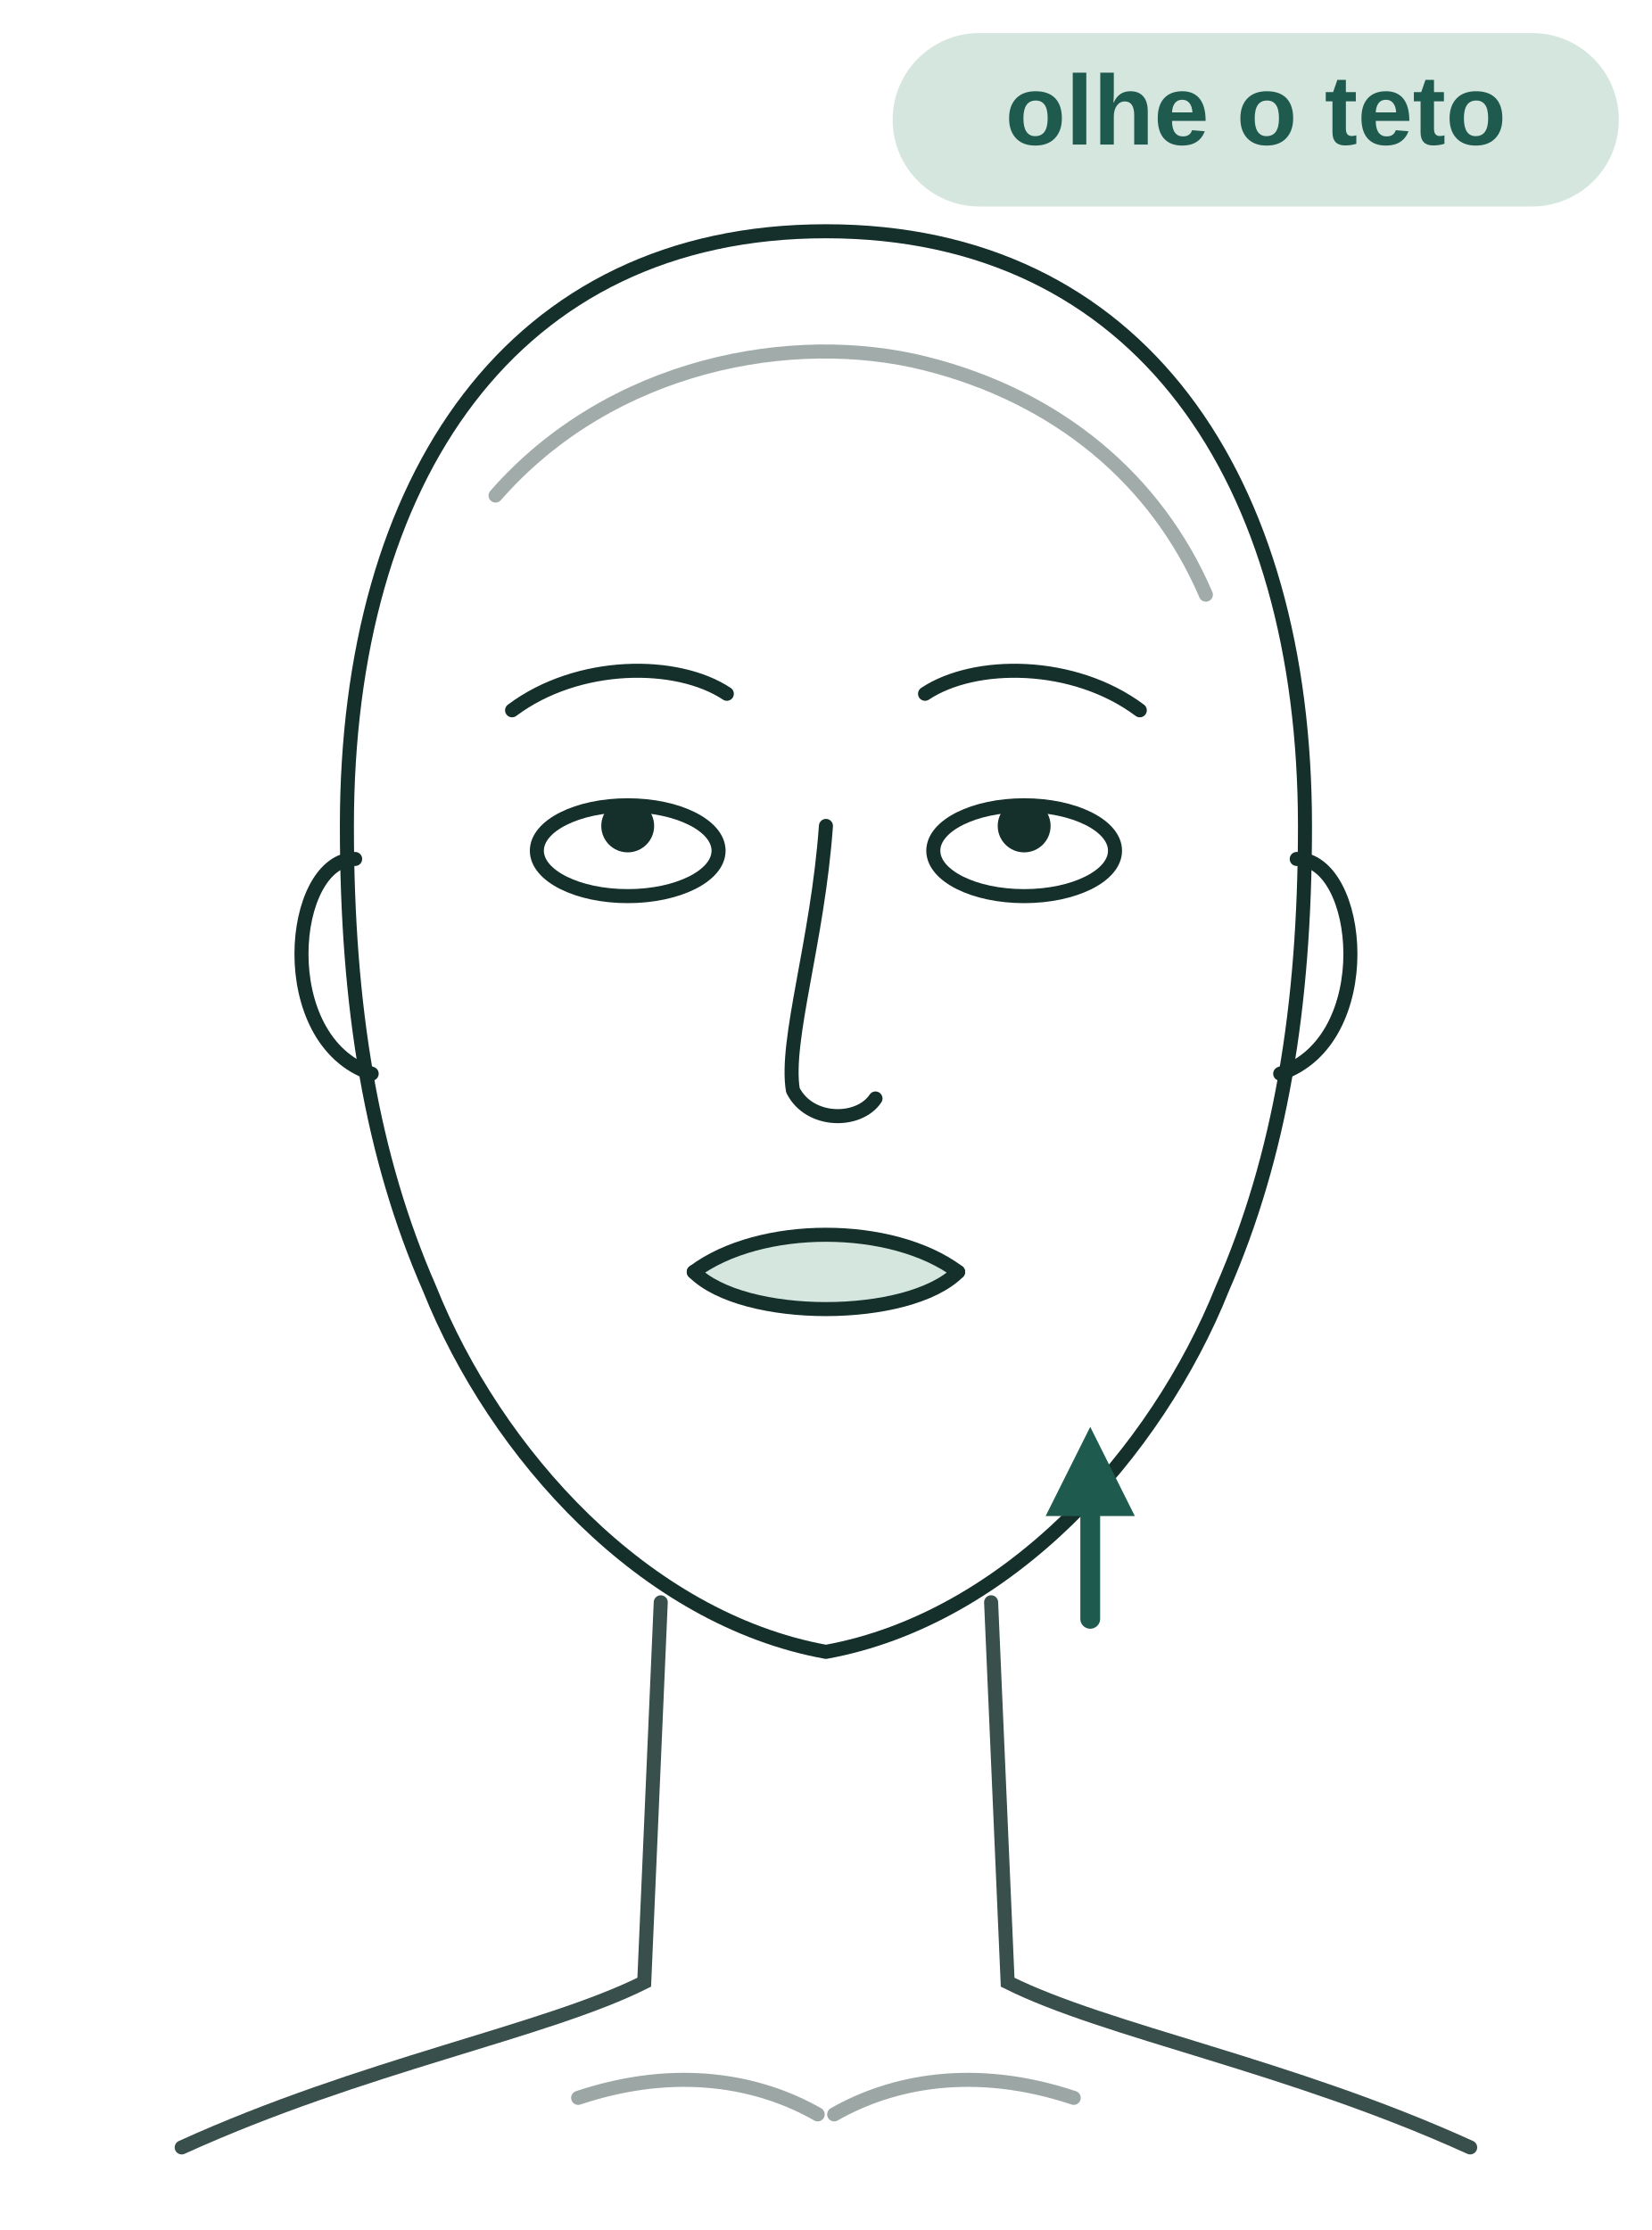
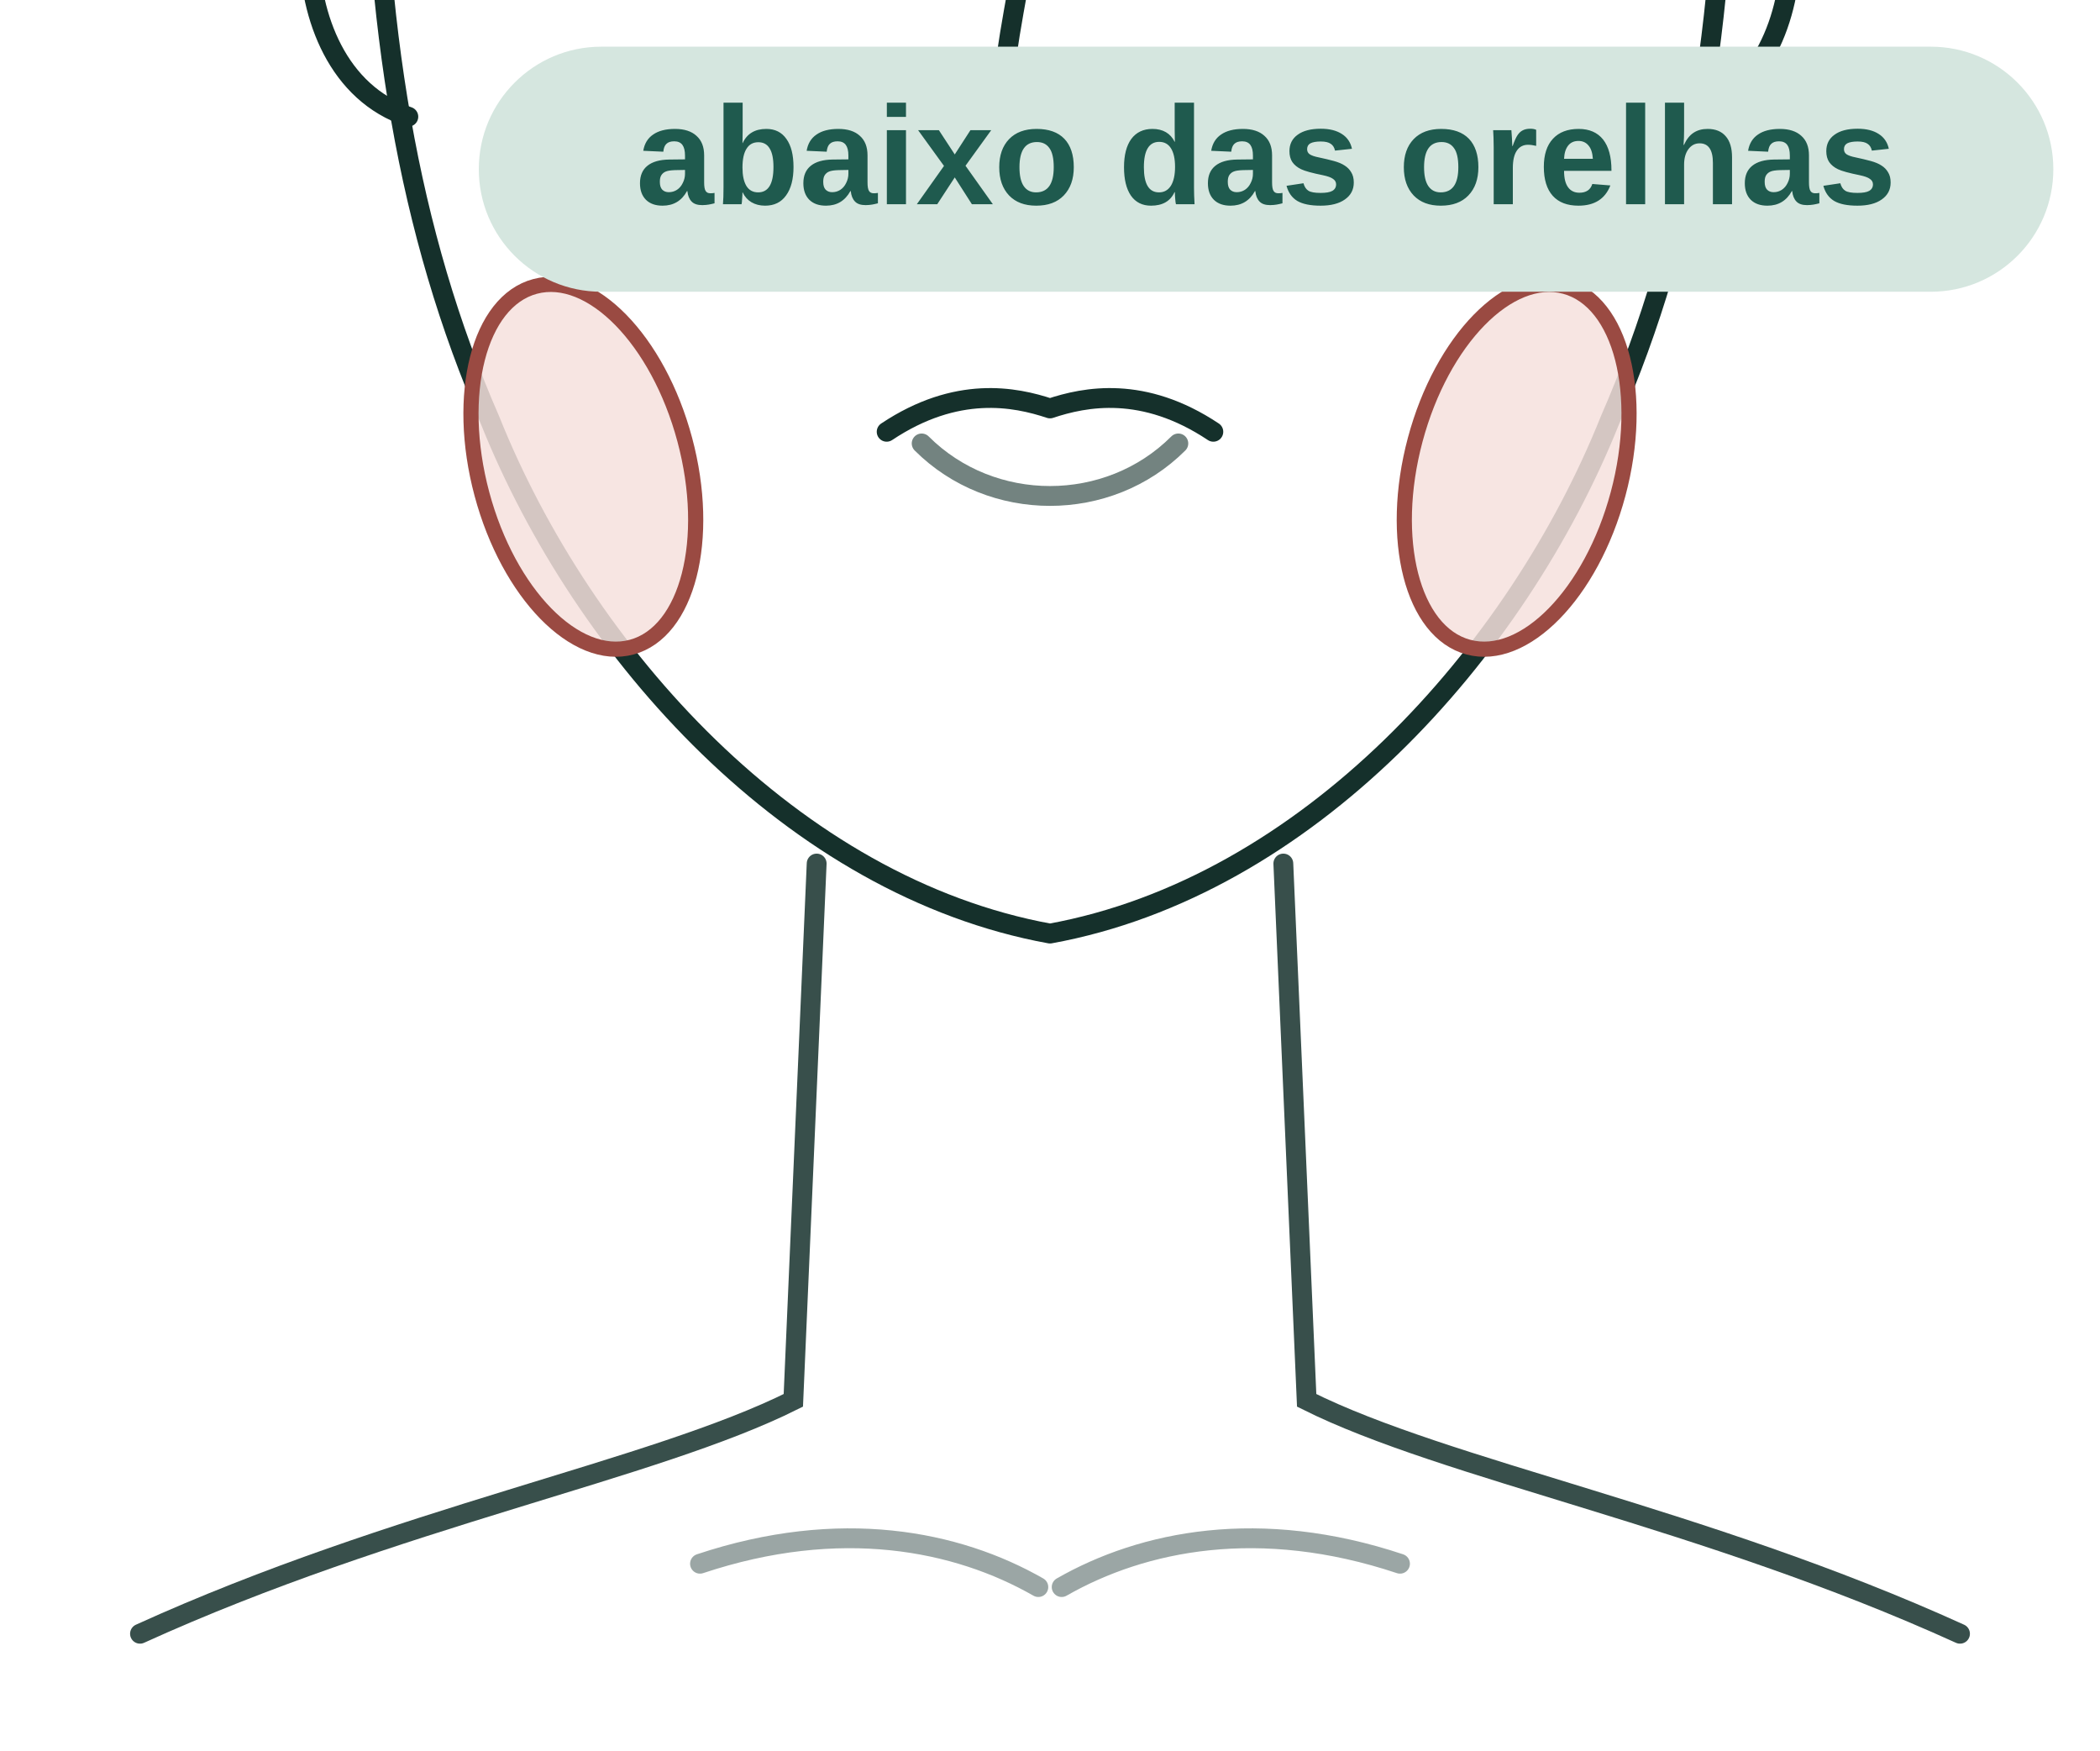
- <svg xmlns="http://www.w3.org/2000/svg" viewBox="0 0 200 270" role="img" aria-label="Desenho: Lábio para cima">
+ <svg xmlns="http://www.w3.org/2000/svg" viewBox="10 120 180 150" role="img" aria-label="Passo 1: Descer até a clavícula">
  <defs>
    <marker id="fz-seta" viewBox="0 0 10 10" refX="7" refY="5" markerWidth="4.5" markerHeight="4.5" orient="auto">
      <path d="M0 0 L10 5 L0 10 Z" fill="var(--jade, #1f5a4e)" />
    </marker>
    <marker id="fz-seta-i" viewBox="0 0 10 10" refX="3" refY="5" markerWidth="4.5" markerHeight="4.5" orient="auto">
      <path d="M10 0 L0 5 L10 10 Z" fill="var(--jade, #1f5a4e)" />
    </marker>
  </defs>
  <g fill="none" stroke="var(--ink, #15302b)" stroke-width="1.7" stroke-linecap="round" opacity="0.85">
    <path d="M80 194 L78 240 C66 246 44 250 22 260" />
    <path d="M120 194 L122 240 C134 246 156 250 178 260" />
    <path d="M70 254 C82 250 92 252 99 256" opacity="0.5" />
    <path d="M130 254 C118 250 108 252 101 256" opacity="0.5" />
  </g>
  <g>
    <g fill="none" stroke="var(--ink, #15302b)" stroke-width="1.7" stroke-linecap="round" stroke-linejoin="round">
      <path d="M100 28 C62 28 42 58 42 100 C42 122 45 140 52 156 C60 176 78 196 100 200 C122 196 140 176 148 156 C155 140 158 122 158 100 C158 58 138 28 100 28 Z" />
      <path d="M43 104 C35 104 33 126 45 130" />
      <path d="M157 104 C165 104 167 126 155 130" />
      <path d="M60 60 C74 44 96 40 112 44 C128 48 140 58 146 72" opacity="0.4" />
      <path d="M100 100 C99 114 95 126 96 132 C98 136 104 136 106 133" />
      <path d="M62 86 C70 80 82 80 88 84" />
      <path d="M112 84 C118 80 130 80 138 86" />
-       <ellipse cx="76" cy="103" rx="11" ry="5.5" />
-       <circle cx="76" cy="100" r="3.2" fill="var(--ink, #15302b)" stroke="none" />
-       <ellipse cx="124" cy="103" rx="11" ry="5.5" />
-       <circle cx="124" cy="100" r="3.2" fill="var(--ink, #15302b)" stroke="none" />
-       <path d="M84 154 C92 150 108 150 116 154" />
-       <path d="M84 154 C92 148 108 148 116 154 C110 160 90 160 84 154 Z" fill="var(--jade-soft, #d5e6df)" />
+       <path d="M65 103 C71 109 81 109 87 103" />
+       <path d="M113 103 C119 109 129 109 135 103" />
+       <path d="M86 157 C92 153 97 154 100 155 C103 154 108 153 114 157" />
+       <path d="M89 158 C95 164 105 164 111 158" opacity="0.6" />
    </g>
-     <path d="M132 196 L132 176" fill="none" stroke="var(--jade, #1f5a4e)" stroke-width="2.4" stroke-linecap="round" marker-end="url(#fz-seta)" />
+     <ellipse cx="60" cy="160" rx="9" ry="16" transform="rotate(-15 60 160)" fill="var(--quartz-soft, #f5e1dd)" fill-opacity="0.85" stroke="var(--rose-ink, #9a4a42)" stroke-width="1.3" />
+     <ellipse cx="140" cy="160" rx="9" ry="16" transform="rotate(15 140 160)" fill="var(--quartz-soft, #f5e1dd)" fill-opacity="0.85" stroke="var(--rose-ink, #9a4a42)" stroke-width="1.3" />
  </g>
  <g>
-     <rect x="108.08" y="4" width="87.92" height="21" rx="10.5" fill="var(--jade-soft, #d5e6df)" />
-     <text x="152.04" y="17.5" text-anchor="middle" font-family="Manrope, Arial, sans-serif" font-size="12" font-weight="700" fill="var(--jade, #1f5a4e)">olhe o teto</text>
+     <rect x="51.04" y="124" width="134.96" height="21" rx="10.5" fill="var(--jade-soft, #d5e6df)" />
+     <text x="118.52" y="137.5" text-anchor="middle" font-family="Manrope, Arial, sans-serif" font-size="12" font-weight="700" fill="var(--jade, #1f5a4e)">abaixo das orelhas</text>
  </g>
</svg>
